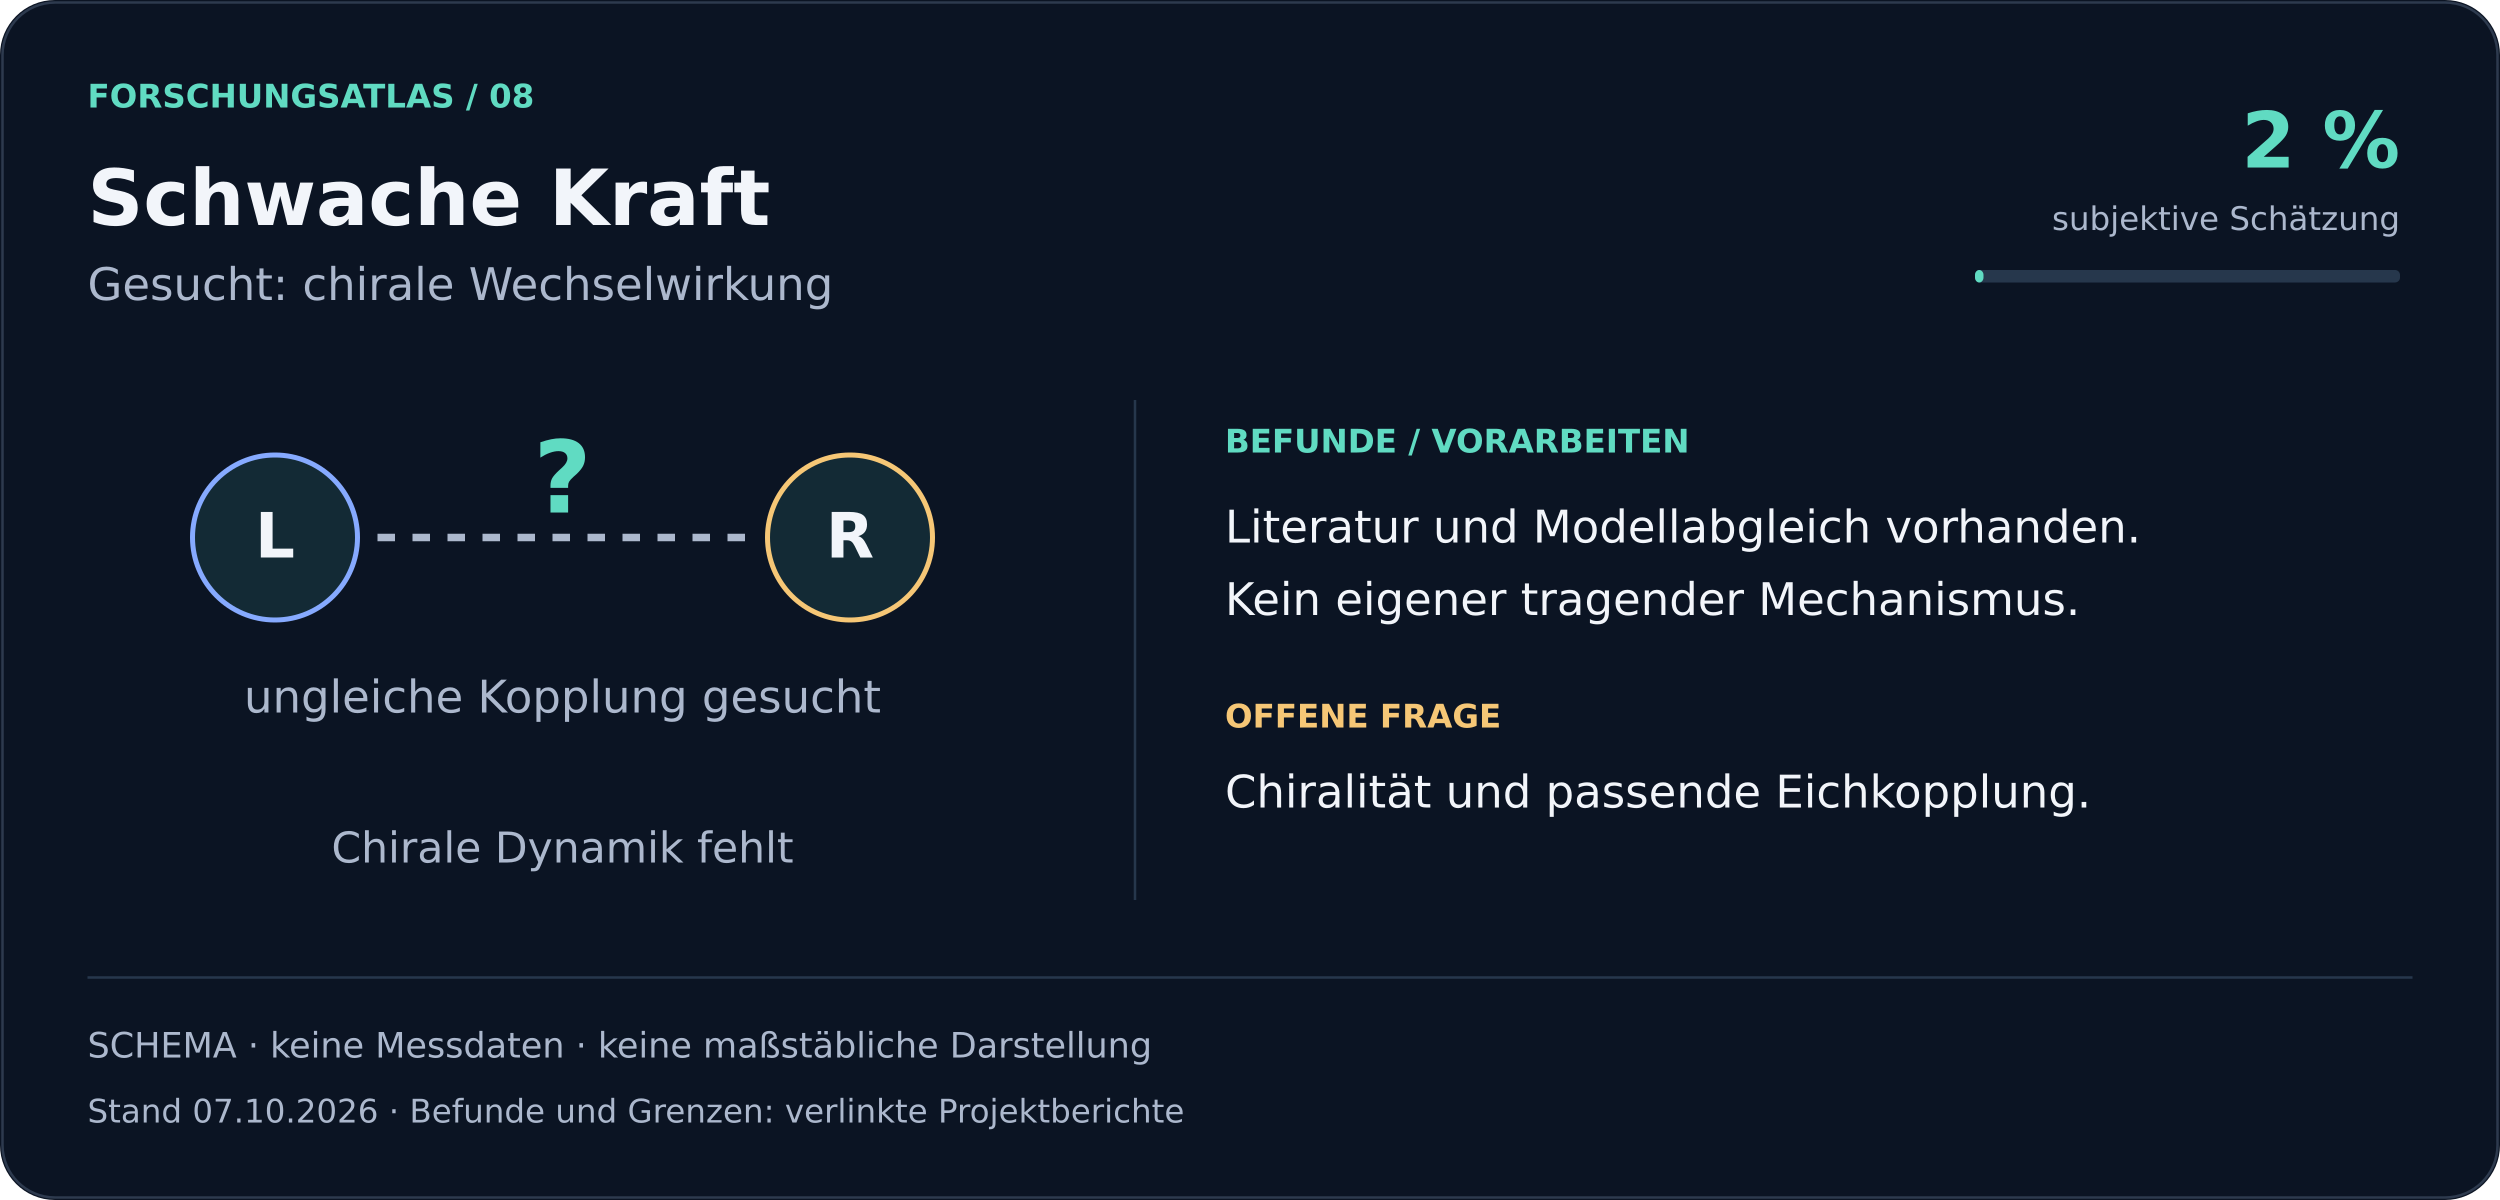
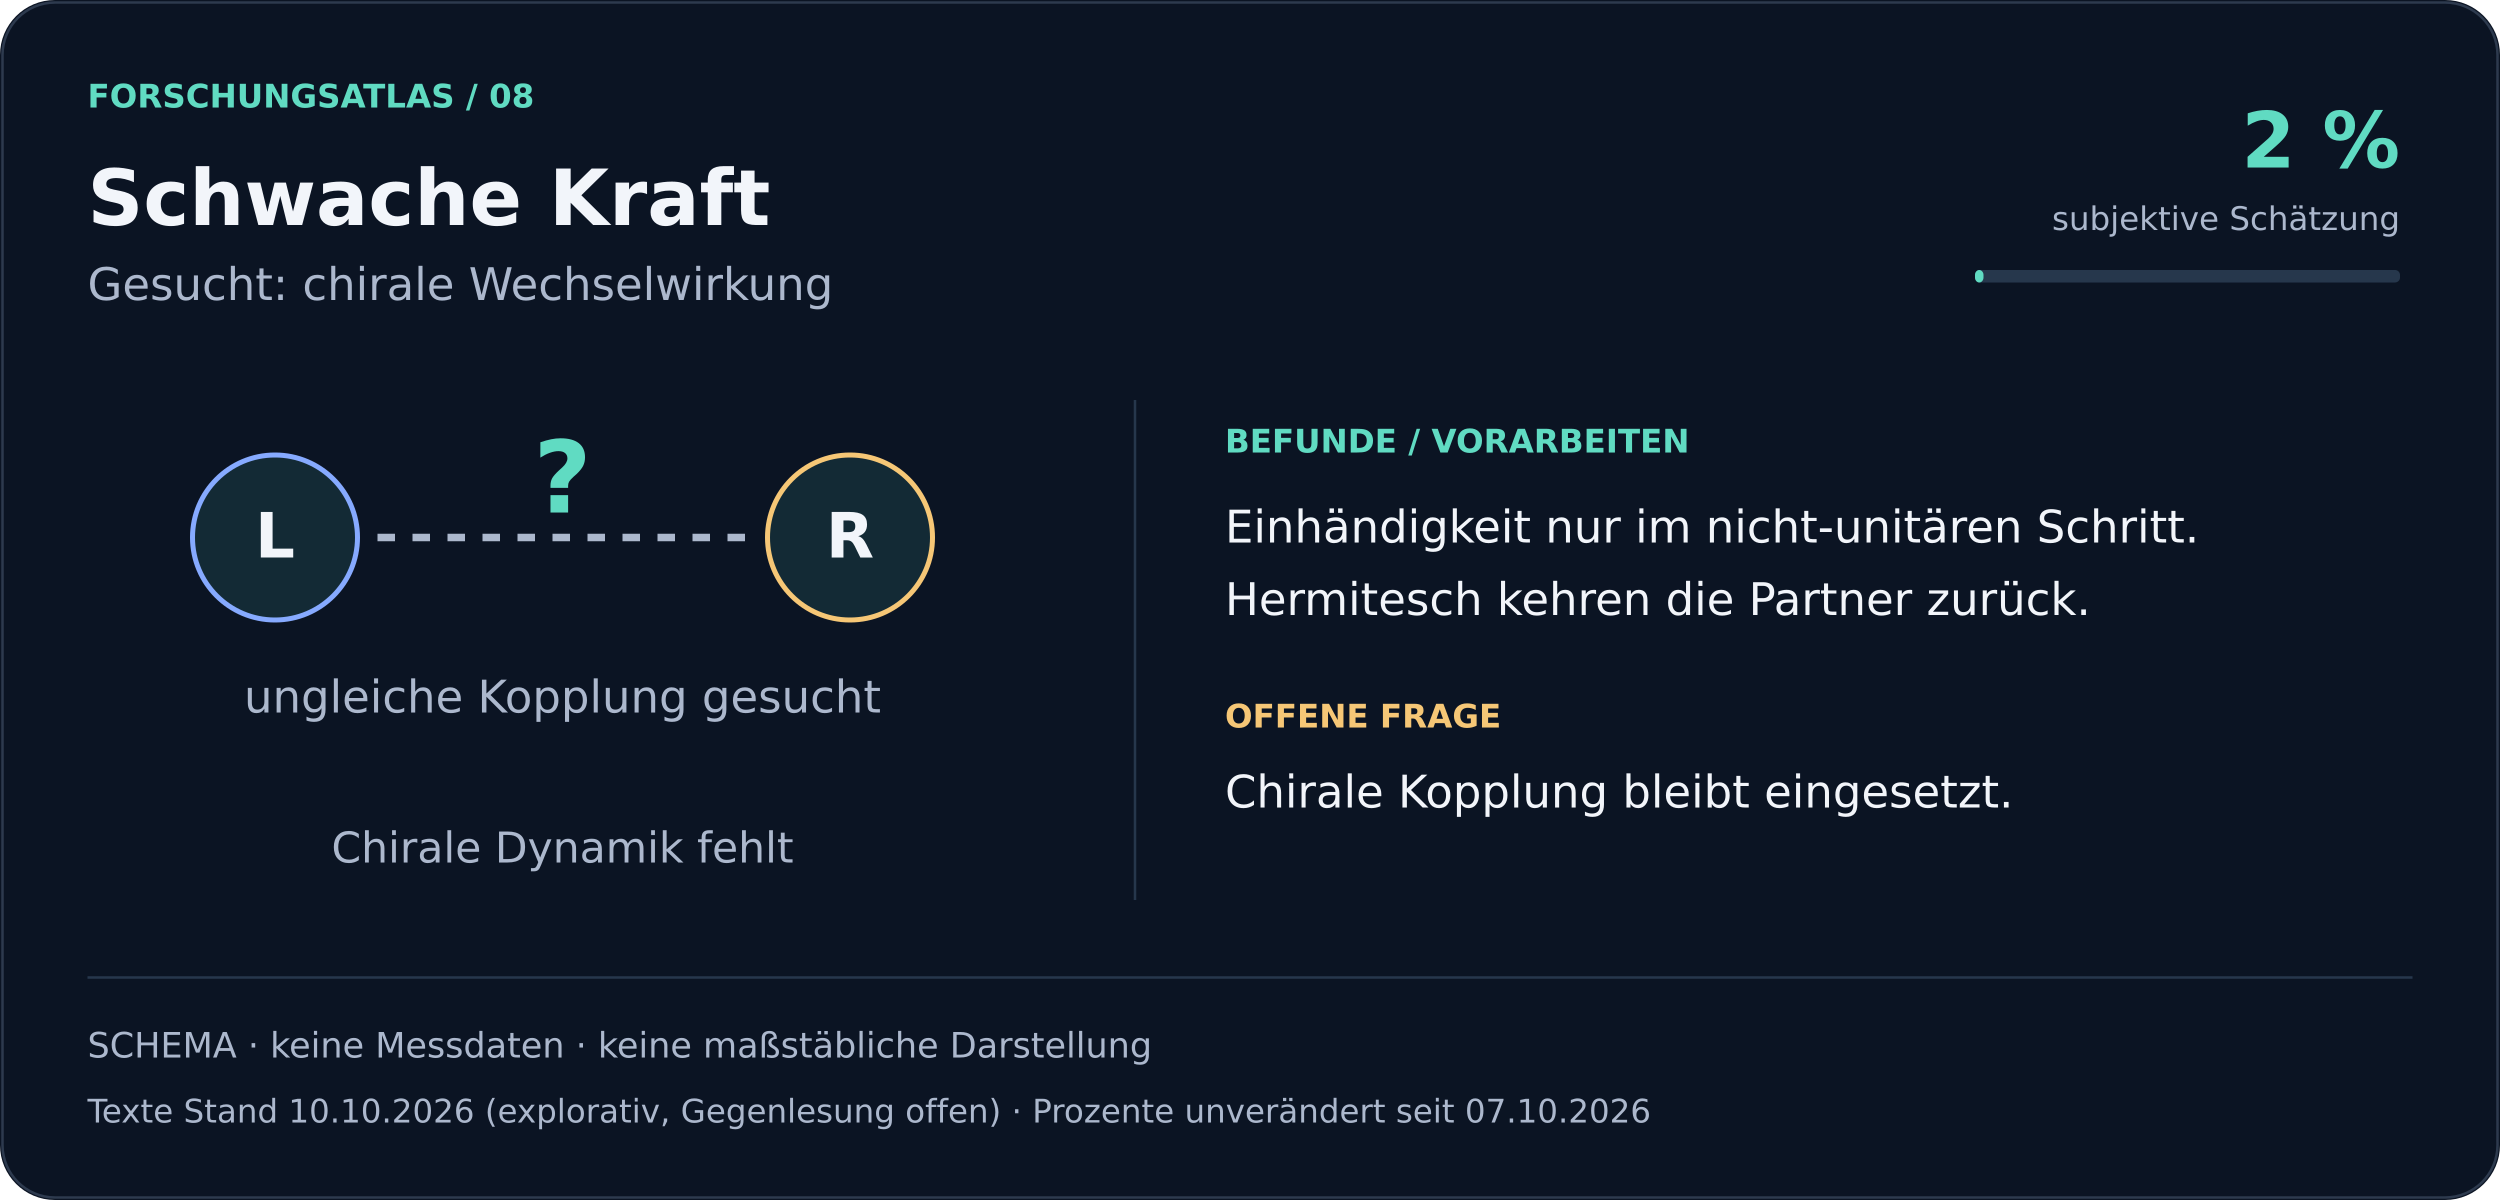
<svg xmlns="http://www.w3.org/2000/svg" width="1000" height="480" viewBox="0 0 1000 480" role="img" aria-labelledby="title desc">
  <rect width="1000" height="480" rx="22" fill="#0b1423" />
  <rect x="1" y="1" width="998" height="478" rx="21" fill="none" stroke="#2d3a4e" />
  <g font-family="DejaVu Sans, sans-serif">
    <text x="35" y="43" font-size="13" fill="#60dbc2" font-weight="600" text-anchor="start">FORSCHUNGSATLAS / 08</text>
    <text x="35" y="90" font-size="31" fill="#f2f5fa" font-weight="600" text-anchor="start">Schwache Kraft</text>
    <text x="35" y="120" font-size="18" fill="#acb8cd" font-weight="400" text-anchor="start">Gesucht: chirale Wechselwirkung</text>
    <text x="960" y="67" font-size="31" fill="#60dbc2" font-weight="600" text-anchor="end">2 %</text>
    <text x="960" y="92" font-size="13" fill="#acb8cd" font-weight="400" text-anchor="end">subjektive Schätzung</text>
    <rect x="790" y="108" width="170" height="5" rx="2" fill="#26374c" />
    <rect x="790" y="108" width="3.4" height="5" rx="2" fill="#60dbc2" />
    <circle cx="110" cy="215" r="33" stroke="#86aaff" stroke-width="2" fill="#132a35" />
    <text x="110" y="223" font-size="25" fill="#f2f5fa" font-weight="600" text-anchor="middle">L</text>
    <circle cx="340" cy="215" r="33" stroke="#f6c776" stroke-width="2" fill="#132a35" />
    <text x="340" y="223" font-size="25" fill="#f2f5fa" font-weight="600" text-anchor="middle">R</text>
    <line x1="151" y1="215" x2="298" y2="215" stroke="#acb8cd" stroke-width="3" stroke-dasharray="7 7" />
    <text x="225" y="205" font-size="40" fill="#60dbc2" font-weight="600" text-anchor="middle">?</text>
    <text x="225" y="285" font-size="18" fill="#acb8cd" font-weight="400" text-anchor="middle">ungleiche Kopplung gesucht</text>
    <text x="225" y="345" font-size="17" fill="#acb8cd" font-weight="400" text-anchor="middle">Chirale Dynamik fehlt</text>
    <line x1="454" y1="160" x2="454" y2="360" stroke="#26374c" stroke-width="1" />
    <text x="490" y="181" font-size="13" fill="#60dbc2" font-weight="600" text-anchor="start">BEFUNDE / VORARBEITEN</text>
-     <text x="490" y="217" font-size="18" fill="#f2f5fa" font-weight="400" text-anchor="start">Literatur und Modellabgleich vorhanden.</text>
-     <text x="490" y="246" font-size="18" fill="#f2f5fa" font-weight="400" text-anchor="start">Kein eigener tragender Mechanismus.</text>
+     <text x="490" y="217" font-size="18" fill="#f2f5fa" font-weight="400" text-anchor="start">Einhändigkeit nur im nicht-unitären Schritt.</text>
+     <text x="490" y="246" font-size="18" fill="#f2f5fa" font-weight="400" text-anchor="start">Hermitesch kehren die Partner zurück.</text>
    <text x="490" y="291" font-size="13" fill="#f6c776" font-weight="600" text-anchor="start">OFFENE FRAGE</text>
-     <text x="490" y="323" font-size="18" fill="#f2f5fa" font-weight="400" text-anchor="start">Chiralität und passende Eichkopplung.</text>
+     <text x="490" y="323" font-size="18" fill="#f2f5fa" font-weight="400" text-anchor="start">Chirale Kopplung bleibt eingesetzt.</text>
    <line x1="35" y1="391" x2="965" y2="391" stroke="#26374c" stroke-width="1" />
    <text x="35" y="423" font-size="14" fill="#acb8cd" font-weight="400" text-anchor="start">SCHEMA · keine Messdaten · keine maßstäbliche Darstellung</text>
-     <text x="35" y="449" font-size="13" fill="#acb8cd" font-weight="400" text-anchor="start">Stand 07.10.2026 · Befunde und Grenzen: verlinkte Projektberichte</text>
+     <text x="35" y="449" font-size="13" fill="#acb8cd" font-weight="400" text-anchor="start">Texte Stand 10.10.2026 (explorativ, Gegenlesung offen) · Prozente unverändert seit 07.10.2026</text>
  </g>
</svg>
